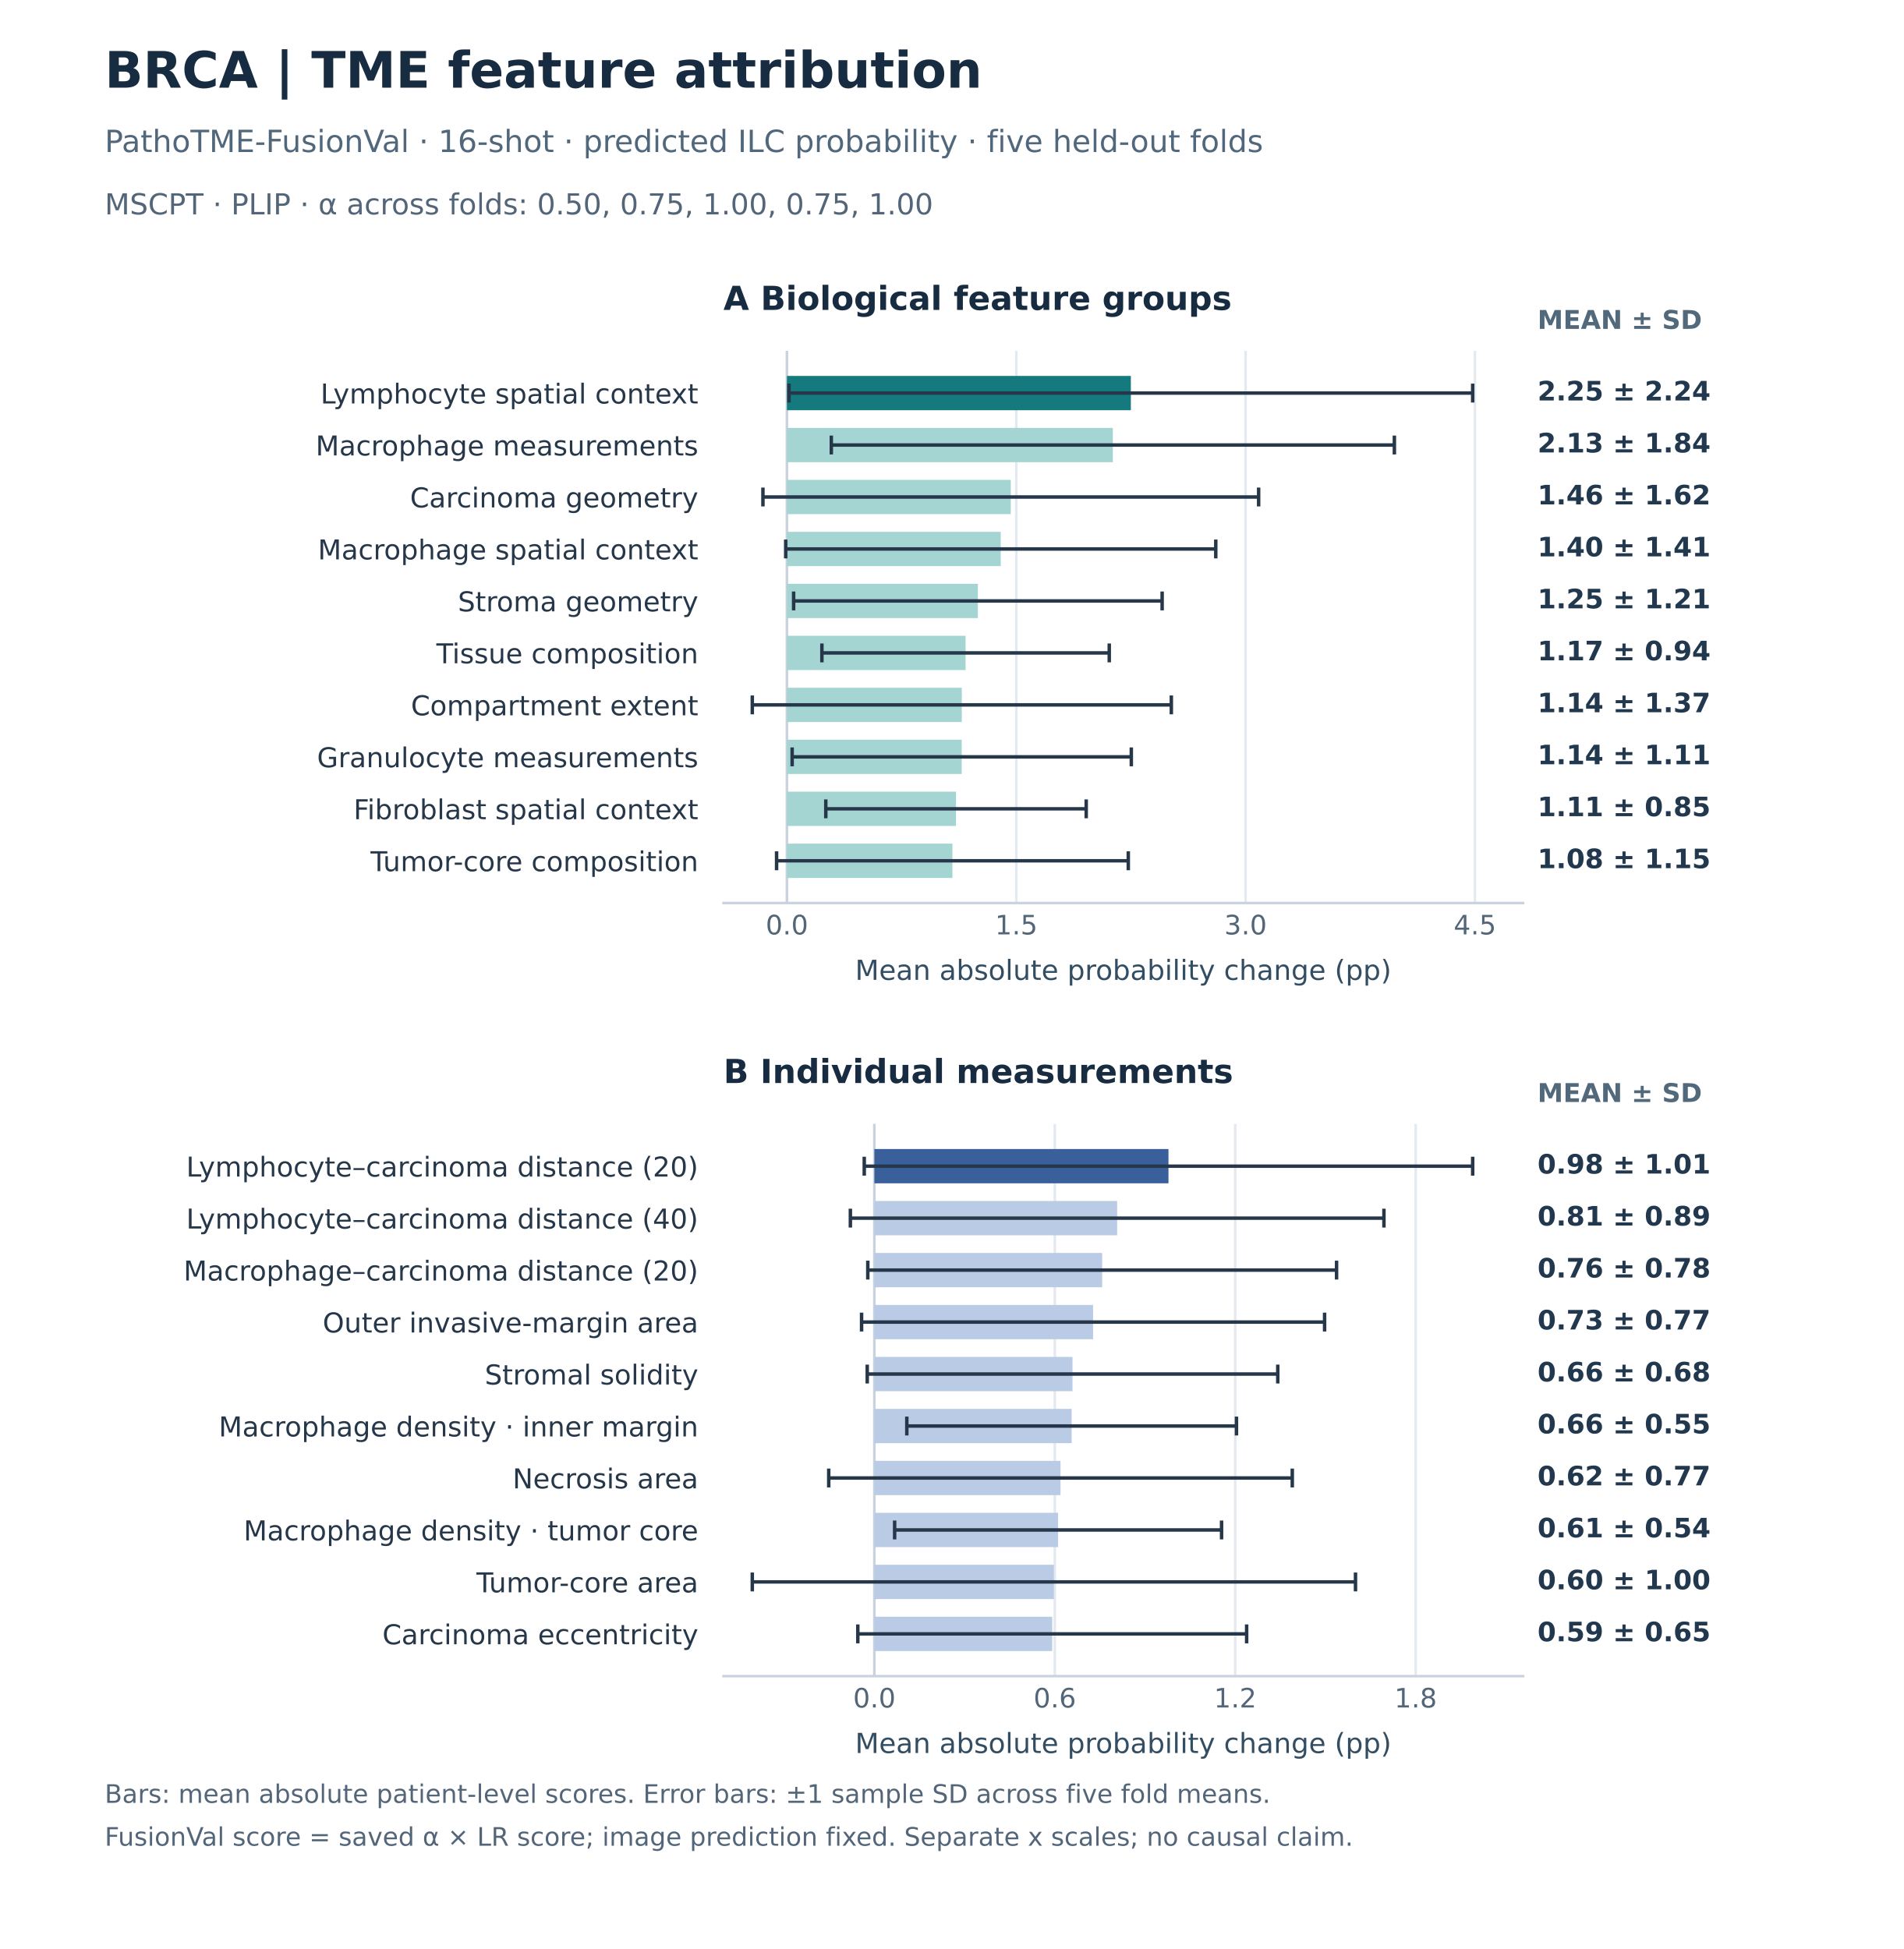
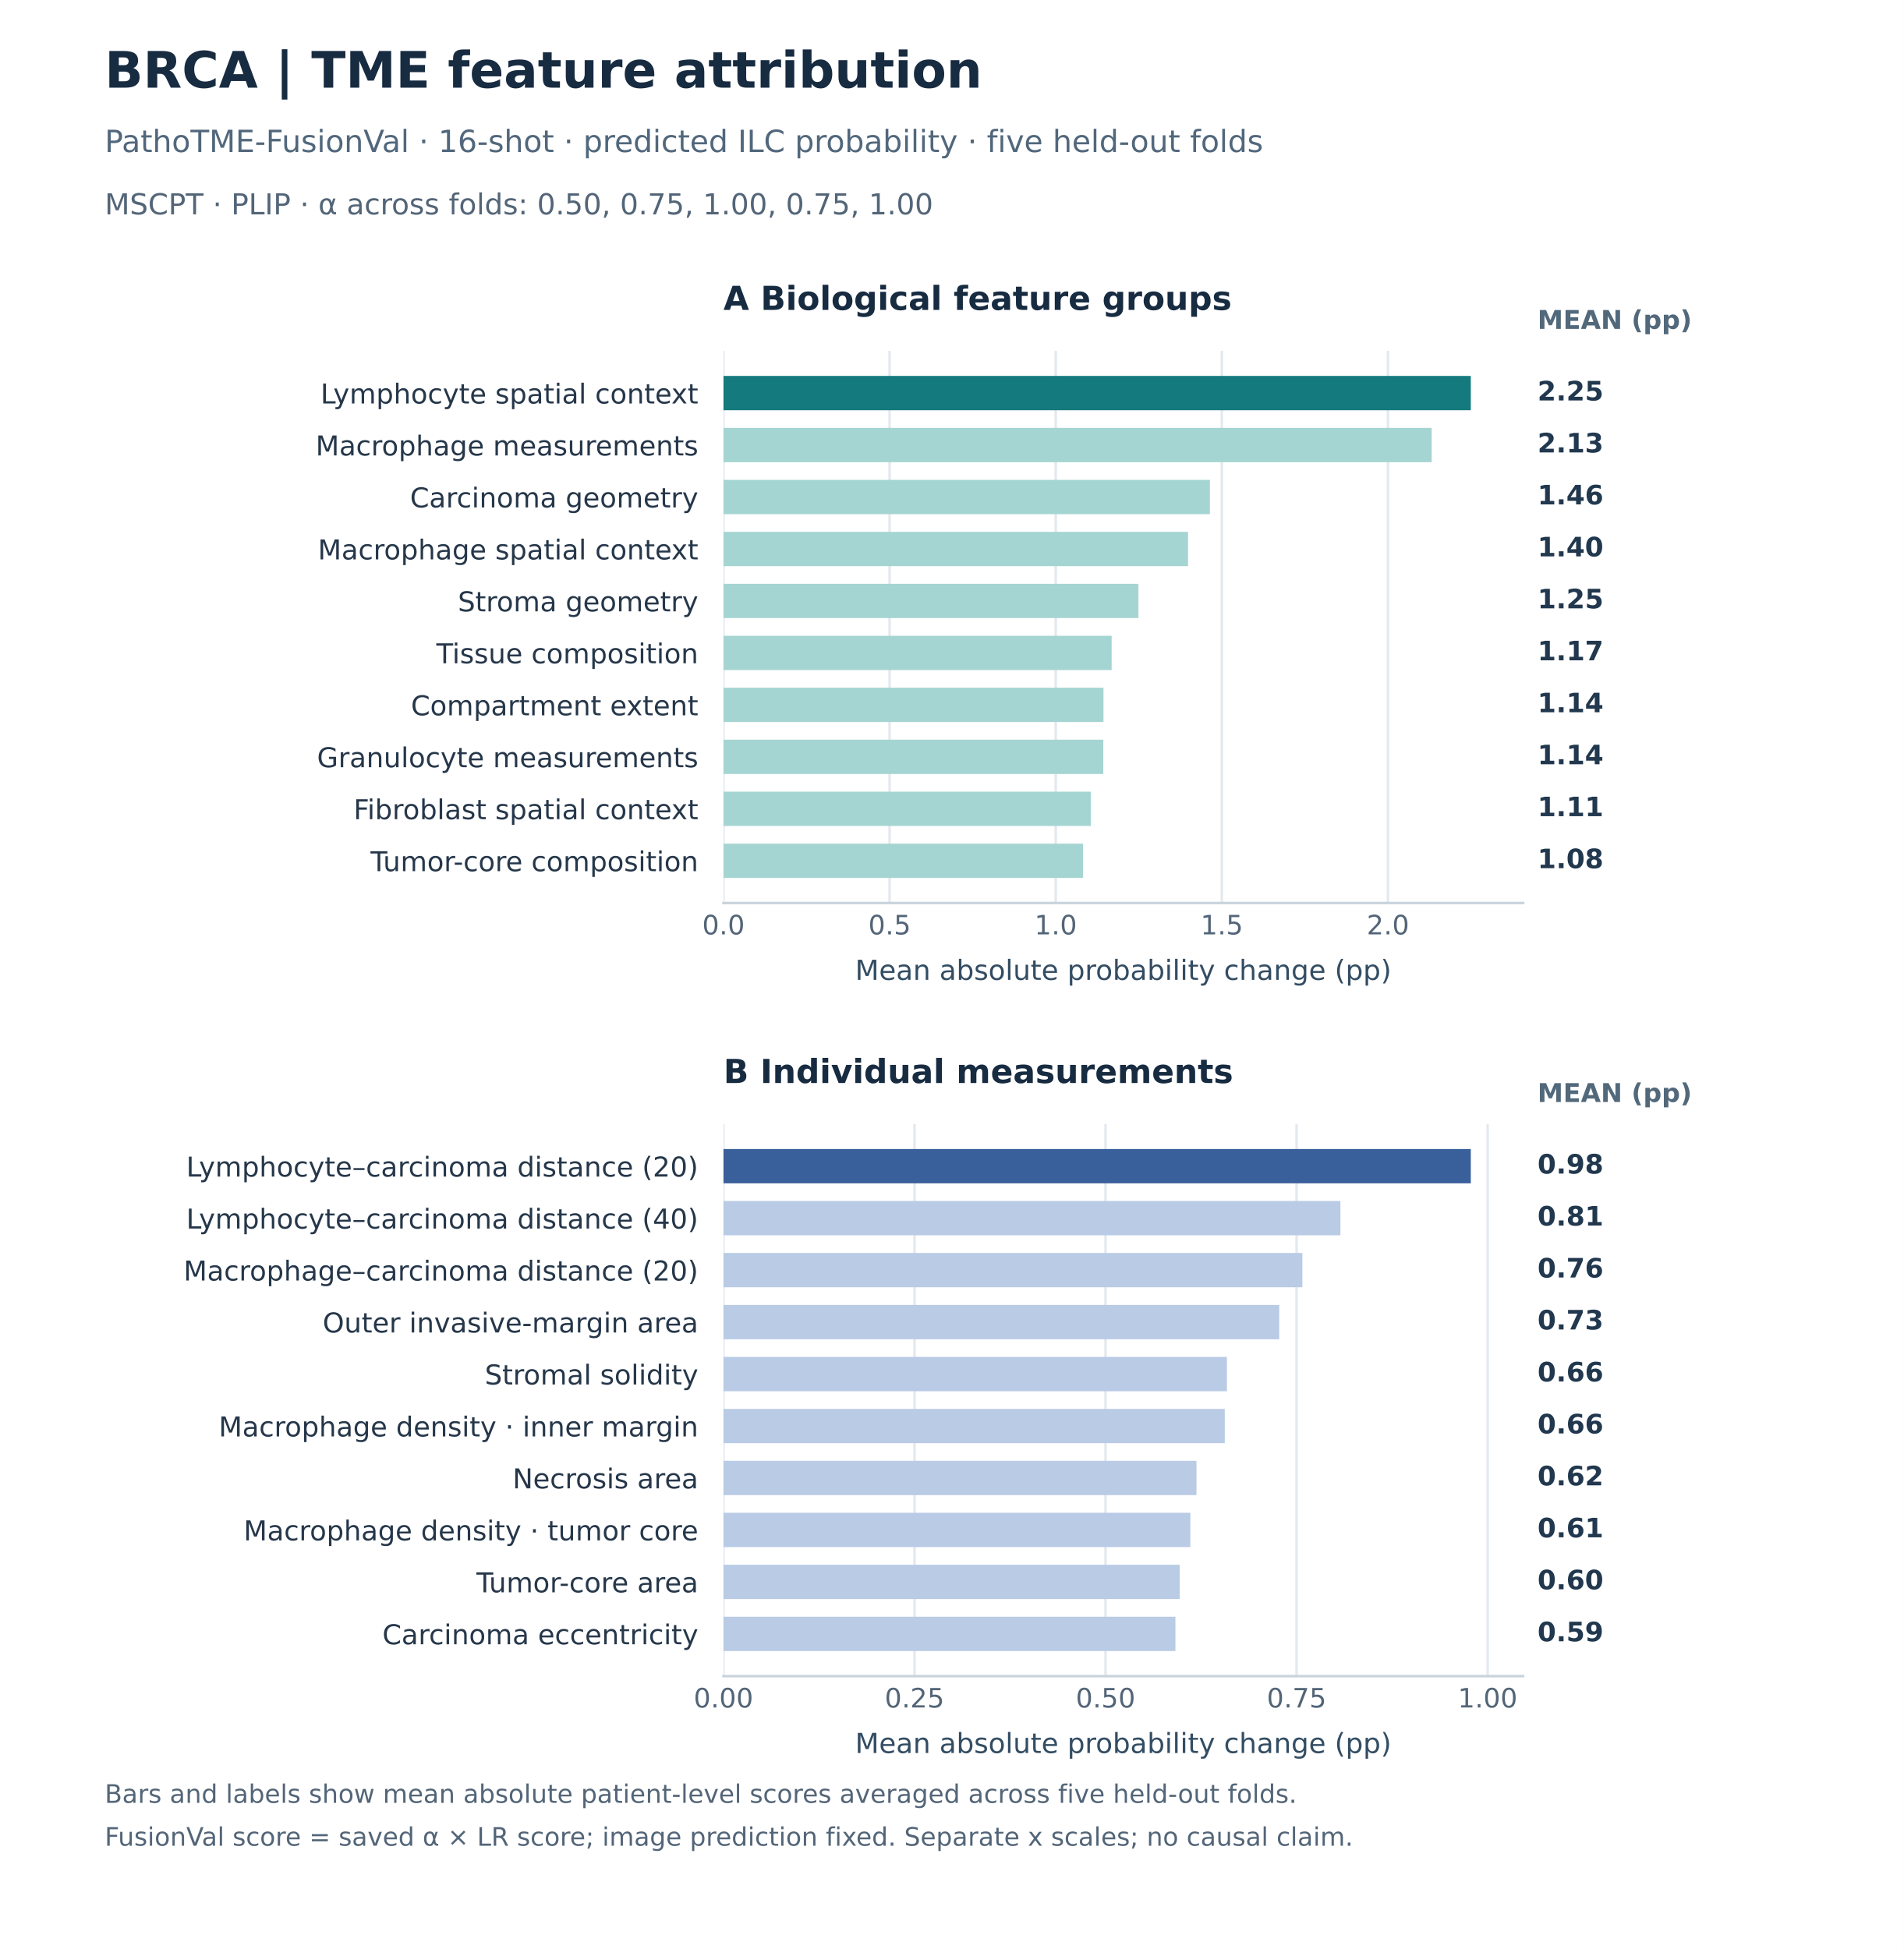
- <svg xmlns="http://www.w3.org/2000/svg" xmlns:xlink="http://www.w3.org/1999/xlink" width="604.8pt" height="619.2pt" viewBox="0 0 604.8 619.2" version="1.1">
+ <svg xmlns="http://www.w3.org/2000/svg" width="604.8pt" height="619.2pt" viewBox="0 0 604.8 619.2" version="1.1">
  <defs>
    <style type="text/css">*{stroke-linejoin: round; stroke-linecap: butt}</style>
  </defs>
  <g id="figure_1">
    <g id="patch_1">
      <path d="M 0 619.2 L 604.8 619.2 L 604.8 0 L 0 0 z " style="fill: #ffffff" />
    </g>
    <g id="axes_1">
      <g id="patch_2">
        <path d="M 229.824 286.896 L 483.84 286.896 L 483.84 111.456 L 229.824 111.456 z " style="fill: #ffffff" />
      </g>
      <g id="matplotlib.axis_1">
        <g id="xtick_1">
          <g id="line2d_1">
-             <path d="M 249.987 286.896 L 249.987 111.456 " clip-path="url(#pea422a57ee)" style="fill: none; stroke: #e3e9ef; stroke-width: 0.8; stroke-linecap: square" />
+             <path d="M 229.824 286.896 L 229.824 111.456 " clip-path="url(#p6d49c9c9ba)" style="fill: none; stroke: #e3e9ef; stroke-width: 0.8; stroke-linecap: square" />
          </g>
          <g id="line2d_2" />
          <g id="text_1">
-             <text style="font-size: 8.5px; font-family: 'DejaVu Sans'; text-anchor: middle; fill: #536578" x="249.987" y="296.855" transform="rotate(-0 249.9869 296.8547)">0.0</text>
+             <text style="font-size: 8.5px; font-family: 'DejaVu Sans'; text-anchor: middle; fill: #536578" x="229.824" y="296.855" transform="rotate(-0 229.824 296.8547)">0.0</text>
          </g>
        </g>
        <g id="xtick_2">
          <g id="line2d_3">
-             <path d="M 322.836 286.896 L 322.836 111.456 " clip-path="url(#pea422a57ee)" style="fill: none; stroke: #e3e9ef; stroke-width: 0.8; stroke-linecap: square" />
+             <path d="M 282.594 286.896 L 282.594 111.456 " clip-path="url(#p6d49c9c9ba)" style="fill: none; stroke: #e3e9ef; stroke-width: 0.8; stroke-linecap: square" />
          </g>
          <g id="line2d_4" />
          <g id="text_2">
-             <text style="font-size: 8.5px; font-family: 'DejaVu Sans'; text-anchor: middle; fill: #536578" x="322.836" y="296.855" transform="rotate(-0 322.8357 296.8547)">1.5</text>
+             <text style="font-size: 8.5px; font-family: 'DejaVu Sans'; text-anchor: middle; fill: #536578" x="282.594" y="296.855" transform="rotate(-0 282.5936 296.8547)">0.5</text>
          </g>
        </g>
        <g id="xtick_3">
          <g id="line2d_5">
-             <path d="M 395.685 286.896 L 395.685 111.456 " clip-path="url(#pea422a57ee)" style="fill: none; stroke: #e3e9ef; stroke-width: 0.8; stroke-linecap: square" />
+             <path d="M 335.363 286.896 L 335.363 111.456 " clip-path="url(#p6d49c9c9ba)" style="fill: none; stroke: #e3e9ef; stroke-width: 0.8; stroke-linecap: square" />
          </g>
          <g id="line2d_6" />
          <g id="text_3">
-             <text style="font-size: 8.5px; font-family: 'DejaVu Sans'; text-anchor: middle; fill: #536578" x="395.685" y="296.855" transform="rotate(-0 395.6845 296.8547)">3.0</text>
+             <text style="font-size: 8.5px; font-family: 'DejaVu Sans'; text-anchor: middle; fill: #536578" x="335.363" y="296.855" transform="rotate(-0 335.3632 296.8547)">1.0</text>
          </g>
        </g>
        <g id="xtick_4">
          <g id="line2d_7">
-             <path d="M 468.533 286.896 L 468.533 111.456 " clip-path="url(#pea422a57ee)" style="fill: none; stroke: #e3e9ef; stroke-width: 0.8; stroke-linecap: square" />
+             <path d="M 388.133 286.896 L 388.133 111.456 " clip-path="url(#p6d49c9c9ba)" style="fill: none; stroke: #e3e9ef; stroke-width: 0.8; stroke-linecap: square" />
          </g>
          <g id="line2d_8" />
          <g id="text_4">
-             <text style="font-size: 8.5px; font-family: 'DejaVu Sans'; text-anchor: middle; fill: #536578" x="468.533" y="296.855" transform="rotate(-0 468.5333 296.8547)">4.5</text>
-           </g>
-         </g>
-         <g id="text_5">
+             <text style="font-size: 8.5px; font-family: 'DejaVu Sans'; text-anchor: middle; fill: #536578" x="388.133" y="296.855" transform="rotate(-0 388.1329 296.8547)">1.5</text>
+           </g>
+         </g>
+         <g id="xtick_5">
+           <g id="line2d_9">
+             <path d="M 440.902 286.896 L 440.902 111.456 " clip-path="url(#p6d49c9c9ba)" style="fill: none; stroke: #e3e9ef; stroke-width: 0.8; stroke-linecap: square" />
+           </g>
+           <g id="line2d_10" />
+           <g id="text_5">
+             <text style="font-size: 8.5px; font-family: 'DejaVu Sans'; text-anchor: middle; fill: #536578" x="440.902" y="296.855" transform="rotate(-0 440.9025 296.8547)">2.0</text>
+           </g>
+         </g>
+         <g id="text_6">
          <text style="font-size: 8.8px; font-family: 'DejaVu Sans'; text-anchor: middle; fill: #334d63" x="356.832" y="311.309" transform="rotate(-0 356.832 311.309)">Mean absolute probability change (pp)</text>
        </g>
      </g>
      <g id="matplotlib.axis_2">
        <g id="ytick_1">
-           <g id="line2d_9" />
-           <g id="text_6">
+           <g id="line2d_11" />
+           <g id="text_7">
            <text style="font-size: 8.7px; font-family: 'DejaVu Sans'; text-anchor: end; fill: #26374a" x="221.824" y="128.184" transform="rotate(-0 221.824 128.1843)">Lymphocyte spatial context</text>
          </g>
        </g>
        <g id="ytick_2">
-           <g id="line2d_10" />
-           <g id="text_7">
+           <g id="line2d_12" />
+           <g id="text_8">
            <text style="font-size: 8.7px; font-family: 'DejaVu Sans'; text-anchor: end; fill: #26374a" x="221.824" y="144.695" transform="rotate(-0 221.824 144.6948)">Macrophage measurements</text>
          </g>
        </g>
        <g id="ytick_3">
-           <g id="line2d_11" />
-           <g id="text_8">
+           <g id="line2d_13" />
+           <g id="text_9">
            <text style="font-size: 8.7px; font-family: 'DejaVu Sans'; text-anchor: end; fill: #26374a" x="221.824" y="161.205" transform="rotate(-0 221.824 161.2052)">Carcinoma geometry</text>
          </g>
        </g>
        <g id="ytick_4">
-           <g id="line2d_12" />
-           <g id="text_9">
+           <g id="line2d_14" />
+           <g id="text_10">
            <text style="font-size: 8.7px; font-family: 'DejaVu Sans'; text-anchor: end; fill: #26374a" x="221.824" y="177.716" transform="rotate(-0 221.824 177.7157)">Macrophage spatial context</text>
          </g>
        </g>
        <g id="ytick_5">
-           <g id="line2d_13" />
-           <g id="text_10">
+           <g id="line2d_15" />
+           <g id="text_11">
            <text style="font-size: 8.7px; font-family: 'DejaVu Sans'; text-anchor: end; fill: #26374a" x="221.824" y="194.226" transform="rotate(-0 221.824 194.2261)">Stroma geometry</text>
          </g>
        </g>
        <g id="ytick_6">
-           <g id="line2d_14" />
-           <g id="text_11">
+           <g id="line2d_16" />
+           <g id="text_12">
            <text style="font-size: 8.7px; font-family: 'DejaVu Sans'; text-anchor: end; fill: #26374a" x="221.824" y="210.737" transform="rotate(-0 221.824 210.7365)">Tissue composition</text>
          </g>
        </g>
        <g id="ytick_7">
-           <g id="line2d_15" />
-           <g id="text_12">
+           <g id="line2d_17" />
+           <g id="text_13">
            <text style="font-size: 8.7px; font-family: 'DejaVu Sans'; text-anchor: end; fill: #26374a" x="221.824" y="227.247" transform="rotate(-0 221.824 227.247)">Compartment extent</text>
          </g>
        </g>
        <g id="ytick_8">
-           <g id="line2d_16" />
-           <g id="text_13">
+           <g id="line2d_18" />
+           <g id="text_14">
            <text style="font-size: 8.7px; font-family: 'DejaVu Sans'; text-anchor: end; fill: #26374a" x="221.824" y="243.757" transform="rotate(-0 221.824 243.7574)">Granulocyte measurements</text>
          </g>
        </g>
        <g id="ytick_9">
-           <g id="line2d_17" />
-           <g id="text_14">
+           <g id="line2d_19" />
+           <g id="text_15">
            <text style="font-size: 8.7px; font-family: 'DejaVu Sans'; text-anchor: end; fill: #26374a" x="221.824" y="260.268" transform="rotate(-0 221.824 260.2679)">Fibroblast spatial context</text>
          </g>
        </g>
        <g id="ytick_10">
-           <g id="line2d_18" />
-           <g id="text_15">
+           <g id="line2d_20" />
+           <g id="text_16">
            <text style="font-size: 8.7px; font-family: 'DejaVu Sans'; text-anchor: end; fill: #26374a" x="221.824" y="276.778" transform="rotate(-0 221.824 276.7783)">Tumor-core composition</text>
          </g>
        </g>
      </g>
-       <g id="line2d_19">
-         <path d="M 249.987 286.896 L 249.987 111.456 " clip-path="url(#pea422a57ee)" style="fill: none; stroke: #c9d3dd; stroke-width: 0.8; stroke-linecap: square" />
-       </g>
      <g id="patch_3">
-         <path d="M 249.987 119.431 L 359.23 119.431 L 359.23 130.327 L 249.987 130.327 z " clip-path="url(#pea422a57ee)" style="fill: #147a7e" />
+         <path d="M 229.824 119.431 L 467.222 119.431 L 467.222 130.327 L 229.824 130.327 z " clip-path="url(#p6d49c9c9ba)" style="fill: #147a7e" />
      </g>
      <g id="patch_4">
-         <path d="M 249.987 135.941 L 353.513 135.941 L 353.513 146.838 L 249.987 146.838 z " clip-path="url(#pea422a57ee)" style="fill: #a5d5d2" />
+         <path d="M 229.824 135.941 L 454.797 135.941 L 454.797 146.838 L 229.824 146.838 z " clip-path="url(#p6d49c9c9ba)" style="fill: #a5d5d2" />
      </g>
      <g id="patch_5">
-         <path d="M 249.987 152.451 L 321.091 152.451 L 321.091 163.348 L 249.987 163.348 z " clip-path="url(#pea422a57ee)" style="fill: #a5d5d2" />
+         <path d="M 229.824 152.451 L 384.341 152.451 L 384.341 163.348 L 229.824 163.348 z " clip-path="url(#p6d49c9c9ba)" style="fill: #a5d5d2" />
      </g>
      <g id="patch_6">
-         <path d="M 249.987 168.962 L 317.899 168.962 L 317.899 179.859 L 249.987 179.859 z " clip-path="url(#pea422a57ee)" style="fill: #a5d5d2" />
+         <path d="M 229.824 168.962 L 377.405 168.962 L 377.405 179.859 L 229.824 179.859 z " clip-path="url(#p6d49c9c9ba)" style="fill: #a5d5d2" />
      </g>
      <g id="patch_7">
-         <path d="M 249.987 185.472 L 310.639 185.472 L 310.639 196.369 L 249.987 196.369 z " clip-path="url(#pea422a57ee)" style="fill: #a5d5d2" />
+         <path d="M 229.824 185.472 L 361.629 185.472 L 361.629 196.369 L 229.824 196.369 z " clip-path="url(#p6d49c9c9ba)" style="fill: #a5d5d2" />
      </g>
      <g id="patch_8">
-         <path d="M 249.987 201.983 L 306.73 201.983 L 306.73 212.88 L 249.987 212.88 z " clip-path="url(#pea422a57ee)" style="fill: #a5d5d2" />
+         <path d="M 229.824 201.983 L 353.133 201.983 L 353.133 212.88 L 229.824 212.88 z " clip-path="url(#p6d49c9c9ba)" style="fill: #a5d5d2" />
      </g>
      <g id="patch_9">
-         <path d="M 249.987 218.493 L 305.535 218.493 L 305.535 229.39 L 249.987 229.39 z " clip-path="url(#pea422a57ee)" style="fill: #a5d5d2" />
+         <path d="M 229.824 218.493 L 350.537 218.493 L 350.537 229.39 L 229.824 229.39 z " clip-path="url(#p6d49c9c9ba)" style="fill: #a5d5d2" />
      </g>
      <g id="patch_10">
-         <path d="M 249.987 235.004 L 305.509 235.004 L 305.509 245.901 L 249.987 245.901 z " clip-path="url(#pea422a57ee)" style="fill: #a5d5d2" />
+         <path d="M 229.824 235.004 L 350.479 235.004 L 350.479 245.901 L 229.824 245.901 z " clip-path="url(#p6d49c9c9ba)" style="fill: #a5d5d2" />
      </g>
      <g id="patch_11">
-         <path d="M 249.987 251.514 L 303.689 251.514 L 303.689 262.411 L 249.987 262.411 z " clip-path="url(#pea422a57ee)" style="fill: #a5d5d2" />
+         <path d="M 229.824 251.514 L 346.525 251.514 L 346.525 262.411 L 229.824 262.411 z " clip-path="url(#p6d49c9c9ba)" style="fill: #a5d5d2" />
      </g>
      <g id="patch_12">
-         <path d="M 249.987 268.025 L 302.555 268.025 L 302.555 278.921 L 249.987 278.921 z " clip-path="url(#pea422a57ee)" style="fill: #a5d5d2" />
+         <path d="M 229.824 268.025 L 344.06 268.025 L 344.06 278.921 L 229.824 278.921 z " clip-path="url(#p6d49c9c9ba)" style="fill: #a5d5d2" />
      </g>
      <g id="patch_13">
        <path d="M 229.824 286.896 L 483.84 286.896 " style="fill: none; stroke: #c9d3dd; stroke-width: 0.8; stroke-linejoin: miter; stroke-linecap: square" />
      </g>
-       <g id="LineCollection_1">
-         <path d="M 250.639 124.879 L 467.821 124.879 " clip-path="url(#pea422a57ee)" style="fill: none; stroke: #26374a; stroke-width: 1.1" />
-         <path d="M 264.082 141.389 L 442.943 141.389 " clip-path="url(#pea422a57ee)" style="fill: none; stroke: #26374a; stroke-width: 1.1" />
-         <path d="M 242.357 157.9 L 399.825 157.9 " clip-path="url(#pea422a57ee)" style="fill: none; stroke: #26374a; stroke-width: 1.1" />
-         <path d="M 249.59 174.41 L 386.208 174.41 " clip-path="url(#pea422a57ee)" style="fill: none; stroke: #26374a; stroke-width: 1.1" />
-         <path d="M 252.107 190.921 L 369.172 190.921 " clip-path="url(#pea422a57ee)" style="fill: none; stroke: #26374a; stroke-width: 1.1" />
-         <path d="M 261.089 207.431 L 352.371 207.431 " clip-path="url(#pea422a57ee)" style="fill: none; stroke: #26374a; stroke-width: 1.1" />
-         <path d="M 238.978 223.942 L 372.093 223.942 " clip-path="url(#pea422a57ee)" style="fill: none; stroke: #26374a; stroke-width: 1.1" />
-         <path d="M 251.638 240.452 L 359.379 240.452 " clip-path="url(#pea422a57ee)" style="fill: none; stroke: #26374a; stroke-width: 1.1" />
-         <path d="M 262.327 256.963 L 345.051 256.963 " clip-path="url(#pea422a57ee)" style="fill: none; stroke: #26374a; stroke-width: 1.1" />
-         <path d="M 246.694 273.473 L 358.415 273.473 " clip-path="url(#pea422a57ee)" style="fill: none; stroke: #26374a; stroke-width: 1.1" />
-       </g>
-       <g id="line2d_20">
-         <defs>
-           <path id="m52f540dff4" d="M 0 3 L 0 -3 " style="stroke: #26374a; stroke-width: 1.1" />
-         </defs>
-         <g clip-path="url(#pea422a57ee)">
-           <use xlink:href="#m52f540dff4" x="250.639" y="124.879" style="fill: #1f77b4; stroke: #26374a; stroke-width: 1.1" />
-           <use xlink:href="#m52f540dff4" x="264.082" y="141.389" style="fill: #1f77b4; stroke: #26374a; stroke-width: 1.1" />
-           <use xlink:href="#m52f540dff4" x="242.357" y="157.9" style="fill: #1f77b4; stroke: #26374a; stroke-width: 1.1" />
-           <use xlink:href="#m52f540dff4" x="249.59" y="174.41" style="fill: #1f77b4; stroke: #26374a; stroke-width: 1.1" />
-           <use xlink:href="#m52f540dff4" x="252.107" y="190.921" style="fill: #1f77b4; stroke: #26374a; stroke-width: 1.1" />
-           <use xlink:href="#m52f540dff4" x="261.089" y="207.431" style="fill: #1f77b4; stroke: #26374a; stroke-width: 1.1" />
-           <use xlink:href="#m52f540dff4" x="238.978" y="223.942" style="fill: #1f77b4; stroke: #26374a; stroke-width: 1.1" />
-           <use xlink:href="#m52f540dff4" x="251.638" y="240.452" style="fill: #1f77b4; stroke: #26374a; stroke-width: 1.1" />
-           <use xlink:href="#m52f540dff4" x="262.327" y="256.963" style="fill: #1f77b4; stroke: #26374a; stroke-width: 1.1" />
-           <use xlink:href="#m52f540dff4" x="246.694" y="273.473" style="fill: #1f77b4; stroke: #26374a; stroke-width: 1.1" />
-         </g>
-       </g>
-       <g id="line2d_21">
-         <g clip-path="url(#pea422a57ee)">
-           <use xlink:href="#m52f540dff4" x="467.821" y="124.879" style="fill: #1f77b4; stroke: #26374a; stroke-width: 1.1" />
-           <use xlink:href="#m52f540dff4" x="442.943" y="141.389" style="fill: #1f77b4; stroke: #26374a; stroke-width: 1.1" />
-           <use xlink:href="#m52f540dff4" x="399.825" y="157.9" style="fill: #1f77b4; stroke: #26374a; stroke-width: 1.1" />
-           <use xlink:href="#m52f540dff4" x="386.208" y="174.41" style="fill: #1f77b4; stroke: #26374a; stroke-width: 1.1" />
-           <use xlink:href="#m52f540dff4" x="369.172" y="190.921" style="fill: #1f77b4; stroke: #26374a; stroke-width: 1.1" />
-           <use xlink:href="#m52f540dff4" x="352.371" y="207.431" style="fill: #1f77b4; stroke: #26374a; stroke-width: 1.1" />
-           <use xlink:href="#m52f540dff4" x="372.093" y="223.942" style="fill: #1f77b4; stroke: #26374a; stroke-width: 1.1" />
-           <use xlink:href="#m52f540dff4" x="359.379" y="240.452" style="fill: #1f77b4; stroke: #26374a; stroke-width: 1.1" />
-           <use xlink:href="#m52f540dff4" x="345.051" y="256.963" style="fill: #1f77b4; stroke: #26374a; stroke-width: 1.1" />
-           <use xlink:href="#m52f540dff4" x="358.415" y="273.473" style="fill: #1f77b4; stroke: #26374a; stroke-width: 1.1" />
-         </g>
-       </g>
-       <g id="text_16">
-         <text style="font-weight: 700; font-size: 8.2px; font-family: 'DejaVu Sans'; text-anchor: start; fill: #52687b" x="488.412" y="104.487" transform="rotate(-0 488.4123 104.4875)">MEAN ± SD</text>
-       </g>
      <g id="text_17">
+         <text style="font-weight: 700; font-size: 8.2px; font-family: 'DejaVu Sans'; text-anchor: start; fill: #52687b" x="488.412" y="104.487" transform="rotate(-0 488.4123 104.4875)">MEAN (pp)</text>
+       </g>
+       <g id="text_18">
        <text style="font-weight: 700; font-size: 10.5px; font-family: 'DejaVu Sans'; text-anchor: start; fill: #172b41" x="229.824" y="98.456" transform="rotate(-0 229.824 98.456)">A  Biological feature groups</text>
      </g>
-       <g id="text_18">
-         <text style="font-weight: 600; font-size: 8.5px; font-family: 'DejaVu Sans'; text-anchor: start; fill: #21384e" x="488.412" y="127.224" transform="rotate(-0 488.4123 127.2245)">2.25 ± 2.24</text>
-       </g>
      <g id="text_19">
-         <text style="font-weight: 600; font-size: 8.5px; font-family: 'DejaVu Sans'; text-anchor: start; fill: #21384e" x="488.412" y="143.735" transform="rotate(-0 488.4123 143.7349)">2.13 ± 1.84</text>
+         <text style="font-weight: 600; font-size: 8.5px; font-family: 'DejaVu Sans'; text-anchor: start; fill: #21384e" x="488.412" y="127.224" transform="rotate(-0 488.4123 127.2245)">2.25</text>
      </g>
      <g id="text_20">
-         <text style="font-weight: 600; font-size: 8.5px; font-family: 'DejaVu Sans'; text-anchor: start; fill: #21384e" x="488.412" y="160.245" transform="rotate(-0 488.4123 160.2454)">1.46 ± 1.62</text>
+         <text style="font-weight: 600; font-size: 8.5px; font-family: 'DejaVu Sans'; text-anchor: start; fill: #21384e" x="488.412" y="143.735" transform="rotate(-0 488.4123 143.7349)">2.13</text>
      </g>
      <g id="text_21">
-         <text style="font-weight: 600; font-size: 8.5px; font-family: 'DejaVu Sans'; text-anchor: start; fill: #21384e" x="488.412" y="176.756" transform="rotate(-0 488.4123 176.7558)">1.40 ± 1.41</text>
+         <text style="font-weight: 600; font-size: 8.5px; font-family: 'DejaVu Sans'; text-anchor: start; fill: #21384e" x="488.412" y="160.245" transform="rotate(-0 488.4123 160.2454)">1.46</text>
      </g>
      <g id="text_22">
-         <text style="font-weight: 600; font-size: 8.5px; font-family: 'DejaVu Sans'; text-anchor: start; fill: #21384e" x="488.412" y="193.266" transform="rotate(-0 488.4123 193.2662)">1.25 ± 1.21</text>
+         <text style="font-weight: 600; font-size: 8.5px; font-family: 'DejaVu Sans'; text-anchor: start; fill: #21384e" x="488.412" y="176.756" transform="rotate(-0 488.4123 176.7558)">1.40</text>
      </g>
      <g id="text_23">
-         <text style="font-weight: 600; font-size: 8.5px; font-family: 'DejaVu Sans'; text-anchor: start; fill: #21384e" x="488.412" y="209.777" transform="rotate(-0 488.4123 209.7767)">1.17 ± 0.94</text>
+         <text style="font-weight: 600; font-size: 8.5px; font-family: 'DejaVu Sans'; text-anchor: start; fill: #21384e" x="488.412" y="193.266" transform="rotate(-0 488.4123 193.2662)">1.25</text>
      </g>
      <g id="text_24">
-         <text style="font-weight: 600; font-size: 8.5px; font-family: 'DejaVu Sans'; text-anchor: start; fill: #21384e" x="488.412" y="226.287" transform="rotate(-0 488.4123 226.2871)">1.14 ± 1.37</text>
+         <text style="font-weight: 600; font-size: 8.5px; font-family: 'DejaVu Sans'; text-anchor: start; fill: #21384e" x="488.412" y="209.777" transform="rotate(-0 488.4123 209.7767)">1.17</text>
      </g>
      <g id="text_25">
-         <text style="font-weight: 600; font-size: 8.5px; font-family: 'DejaVu Sans'; text-anchor: start; fill: #21384e" x="488.412" y="242.798" transform="rotate(-0 488.4123 242.7976)">1.14 ± 1.11</text>
+         <text style="font-weight: 600; font-size: 8.5px; font-family: 'DejaVu Sans'; text-anchor: start; fill: #21384e" x="488.412" y="226.287" transform="rotate(-0 488.4123 226.2871)">1.14</text>
      </g>
      <g id="text_26">
-         <text style="font-weight: 600; font-size: 8.5px; font-family: 'DejaVu Sans'; text-anchor: start; fill: #21384e" x="488.412" y="259.308" transform="rotate(-0 488.4123 259.308)">1.11 ± 0.85</text>
+         <text style="font-weight: 600; font-size: 8.5px; font-family: 'DejaVu Sans'; text-anchor: start; fill: #21384e" x="488.412" y="242.798" transform="rotate(-0 488.4123 242.7976)">1.14</text>
      </g>
      <g id="text_27">
-         <text style="font-weight: 600; font-size: 8.5px; font-family: 'DejaVu Sans'; text-anchor: start; fill: #21384e" x="488.412" y="275.818" transform="rotate(-0 488.4123 275.8185)">1.08 ± 1.15</text>
+         <text style="font-weight: 600; font-size: 8.5px; font-family: 'DejaVu Sans'; text-anchor: start; fill: #21384e" x="488.412" y="259.308" transform="rotate(-0 488.4123 259.308)">1.11</text>
+       </g>
+       <g id="text_28">
+         <text style="font-weight: 600; font-size: 8.5px; font-family: 'DejaVu Sans'; text-anchor: start; fill: #21384e" x="488.412" y="275.818" transform="rotate(-0 488.4123 275.8185)">1.08</text>
      </g>
    </g>
    <g id="axes_2">
      <g id="patch_14">
        <path d="M 229.824 532.512 L 483.84 532.512 L 483.84 357.072 L 229.824 357.072 z " style="fill: #ffffff" />
      </g>
      <g id="matplotlib.axis_3">
-         <g id="xtick_5">
-           <g id="line2d_22">
-             <path d="M 277.758 532.512 L 277.758 357.072 " clip-path="url(#pf731eec44d)" style="fill: none; stroke: #e3e9ef; stroke-width: 0.8; stroke-linecap: square" />
-           </g>
-           <g id="line2d_23" />
-           <g id="text_28">
-             <text style="font-size: 8.5px; font-family: 'DejaVu Sans'; text-anchor: middle; fill: #536578" x="277.758" y="542.471" transform="rotate(-0 277.7576 542.4707)">0.0</text>
-           </g>
-         </g>
        <g id="xtick_6">
-           <g id="line2d_24">
-             <path d="M 335.075 532.512 L 335.075 357.072 " clip-path="url(#pf731eec44d)" style="fill: none; stroke: #e3e9ef; stroke-width: 0.8; stroke-linecap: square" />
-           </g>
-           <g id="line2d_25" />
+           <g id="line2d_21">
+             <path d="M 229.824 532.512 L 229.824 357.072 " clip-path="url(#pa65437d9e6)" style="fill: none; stroke: #e3e9ef; stroke-width: 0.8; stroke-linecap: square" />
+           </g>
+           <g id="line2d_22" />
          <g id="text_29">
-             <text style="font-size: 8.5px; font-family: 'DejaVu Sans'; text-anchor: middle; fill: #536578" x="335.075" y="542.471" transform="rotate(-0 335.0752 542.4707)">0.6</text>
+             <text style="font-size: 8.5px; font-family: 'DejaVu Sans'; text-anchor: middle; fill: #536578" x="229.824" y="542.471" transform="rotate(-0 229.824 542.4707)">0.00</text>
          </g>
        </g>
        <g id="xtick_7">
-           <g id="line2d_26">
-             <path d="M 392.393 532.512 L 392.393 357.072 " clip-path="url(#pf731eec44d)" style="fill: none; stroke: #e3e9ef; stroke-width: 0.8; stroke-linecap: square" />
-           </g>
-           <g id="line2d_27" />
+           <g id="line2d_23">
+             <path d="M 290.511 532.512 L 290.511 357.072 " clip-path="url(#pa65437d9e6)" style="fill: none; stroke: #e3e9ef; stroke-width: 0.8; stroke-linecap: square" />
+           </g>
+           <g id="line2d_24" />
          <g id="text_30">
-             <text style="font-size: 8.5px; font-family: 'DejaVu Sans'; text-anchor: middle; fill: #536578" x="392.393" y="542.471" transform="rotate(-0 392.3928 542.4707)">1.2</text>
+             <text style="font-size: 8.5px; font-family: 'DejaVu Sans'; text-anchor: middle; fill: #536578" x="290.511" y="542.471" transform="rotate(-0 290.5109 542.4707)">0.25</text>
          </g>
        </g>
        <g id="xtick_8">
-           <g id="line2d_28">
-             <path d="M 449.71 532.512 L 449.71 357.072 " clip-path="url(#pf731eec44d)" style="fill: none; stroke: #e3e9ef; stroke-width: 0.8; stroke-linecap: square" />
-           </g>
-           <g id="line2d_29" />
+           <g id="line2d_25">
+             <path d="M 351.198 532.512 L 351.198 357.072 " clip-path="url(#pa65437d9e6)" style="fill: none; stroke: #e3e9ef; stroke-width: 0.8; stroke-linecap: square" />
+           </g>
+           <g id="line2d_26" />
          <g id="text_31">
-             <text style="font-size: 8.5px; font-family: 'DejaVu Sans'; text-anchor: middle; fill: #536578" x="449.71" y="542.471" transform="rotate(-0 449.7104 542.4707)">1.8</text>
-           </g>
-         </g>
-         <g id="text_32">
+             <text style="font-size: 8.5px; font-family: 'DejaVu Sans'; text-anchor: middle; fill: #536578" x="351.198" y="542.471" transform="rotate(-0 351.1978 542.4707)">0.50</text>
+           </g>
+         </g>
+         <g id="xtick_9">
+           <g id="line2d_27">
+             <path d="M 411.885 532.512 L 411.885 357.072 " clip-path="url(#pa65437d9e6)" style="fill: none; stroke: #e3e9ef; stroke-width: 0.8; stroke-linecap: square" />
+           </g>
+           <g id="line2d_28" />
+           <g id="text_32">
+             <text style="font-size: 8.5px; font-family: 'DejaVu Sans'; text-anchor: middle; fill: #536578" x="411.885" y="542.471" transform="rotate(-0 411.8847 542.4707)">0.75</text>
+           </g>
+         </g>
+         <g id="xtick_10">
+           <g id="line2d_29">
+             <path d="M 472.572 532.512 L 472.572 357.072 " clip-path="url(#pa65437d9e6)" style="fill: none; stroke: #e3e9ef; stroke-width: 0.8; stroke-linecap: square" />
+           </g>
+           <g id="line2d_30" />
+           <g id="text_33">
+             <text style="font-size: 8.5px; font-family: 'DejaVu Sans'; text-anchor: middle; fill: #536578" x="472.572" y="542.471" transform="rotate(-0 472.5716 542.4707)">1.00</text>
+           </g>
+         </g>
+         <g id="text_34">
          <text style="font-size: 8.8px; font-family: 'DejaVu Sans'; text-anchor: middle; fill: #334d63" x="356.832" y="556.925" transform="rotate(-0 356.832 556.925)">Mean absolute probability change (pp)</text>
        </g>
      </g>
      <g id="matplotlib.axis_4">
        <g id="ytick_11">
-           <g id="line2d_30" />
-           <g id="text_33">
+           <g id="line2d_31" />
+           <g id="text_35">
            <text style="font-size: 8.7px; font-family: 'DejaVu Sans'; text-anchor: end; fill: #26374a" x="221.824" y="373.8" transform="rotate(-0 221.824 373.8003)">Lymphocyte–carcinoma distance (20)</text>
          </g>
        </g>
        <g id="ytick_12">
-           <g id="line2d_31" />
-           <g id="text_34">
+           <g id="line2d_32" />
+           <g id="text_36">
            <text style="font-size: 8.7px; font-family: 'DejaVu Sans'; text-anchor: end; fill: #26374a" x="221.824" y="390.311" transform="rotate(-0 221.824 390.3108)">Lymphocyte–carcinoma distance (40)</text>
          </g>
        </g>
        <g id="ytick_13">
-           <g id="line2d_32" />
-           <g id="text_35">
+           <g id="line2d_33" />
+           <g id="text_37">
            <text style="font-size: 8.7px; font-family: 'DejaVu Sans'; text-anchor: end; fill: #26374a" x="221.824" y="406.821" transform="rotate(-0 221.824 406.8212)">Macrophage–carcinoma distance (20)</text>
          </g>
        </g>
        <g id="ytick_14">
-           <g id="line2d_33" />
-           <g id="text_36">
+           <g id="line2d_34" />
+           <g id="text_38">
            <text style="font-size: 8.7px; font-family: 'DejaVu Sans'; text-anchor: end; fill: #26374a" x="221.824" y="423.332" transform="rotate(-0 221.824 423.3317)">Outer invasive-margin area</text>
          </g>
        </g>
        <g id="ytick_15">
-           <g id="line2d_34" />
-           <g id="text_37">
+           <g id="line2d_35" />
+           <g id="text_39">
            <text style="font-size: 8.7px; font-family: 'DejaVu Sans'; text-anchor: end; fill: #26374a" x="221.824" y="439.842" transform="rotate(-0 221.824 439.8421)">Stromal solidity</text>
          </g>
        </g>
        <g id="ytick_16">
-           <g id="line2d_35" />
-           <g id="text_38">
+           <g id="line2d_36" />
+           <g id="text_40">
            <text style="font-size: 8.7px; font-family: 'DejaVu Sans'; text-anchor: end; fill: #26374a" x="221.824" y="456.353" transform="rotate(-0 221.824 456.3525)">Macrophage density · inner margin</text>
          </g>
        </g>
        <g id="ytick_17">
-           <g id="line2d_36" />
-           <g id="text_39">
+           <g id="line2d_37" />
+           <g id="text_41">
            <text style="font-size: 8.7px; font-family: 'DejaVu Sans'; text-anchor: end; fill: #26374a" x="221.824" y="472.863" transform="rotate(-0 221.824 472.863)">Necrosis area</text>
          </g>
        </g>
        <g id="ytick_18">
-           <g id="line2d_37" />
-           <g id="text_40">
+           <g id="line2d_38" />
+           <g id="text_42">
            <text style="font-size: 8.7px; font-family: 'DejaVu Sans'; text-anchor: end; fill: #26374a" x="221.824" y="489.373" transform="rotate(-0 221.824 489.3734)">Macrophage density · tumor core</text>
          </g>
        </g>
        <g id="ytick_19">
-           <g id="line2d_38" />
-           <g id="text_41">
+           <g id="line2d_39" />
+           <g id="text_43">
            <text style="font-size: 8.7px; font-family: 'DejaVu Sans'; text-anchor: end; fill: #26374a" x="221.824" y="505.884" transform="rotate(-0 221.824 505.8839)">Tumor-core area</text>
          </g>
        </g>
        <g id="ytick_20">
-           <g id="line2d_39" />
-           <g id="text_42">
+           <g id="line2d_40" />
+           <g id="text_44">
            <text style="font-size: 8.7px; font-family: 'DejaVu Sans'; text-anchor: end; fill: #26374a" x="221.824" y="522.394" transform="rotate(-0 221.824 522.3943)">Carcinoma eccentricity</text>
          </g>
        </g>
      </g>
-       <g id="line2d_40">
-         <path d="M 277.758 532.512 L 277.758 357.072 " clip-path="url(#pf731eec44d)" style="fill: none; stroke: #c9d3dd; stroke-width: 0.8; stroke-linecap: square" />
-       </g>
      <g id="patch_15">
-         <path d="M 277.758 365.047 L 371.182 365.047 L 371.182 375.943 L 277.758 375.943 z " clip-path="url(#pf731eec44d)" style="fill: #3a609b" />
+         <path d="M 229.824 365.047 L 467.222 365.047 L 467.222 375.943 L 229.824 375.943 z " clip-path="url(#pa65437d9e6)" style="fill: #3a609b" />
      </g>
      <g id="patch_16">
-         <path d="M 277.758 381.557 L 354.88 381.557 L 354.88 392.454 L 277.758 392.454 z " clip-path="url(#pf731eec44d)" style="fill: #b9cbe5" />
+         <path d="M 229.824 381.557 L 425.799 381.557 L 425.799 392.454 L 229.824 392.454 z " clip-path="url(#pa65437d9e6)" style="fill: #b9cbe5" />
      </g>
      <g id="patch_17">
-         <path d="M 277.758 398.067 L 350.125 398.067 L 350.125 408.964 L 277.758 408.964 z " clip-path="url(#pf731eec44d)" style="fill: #b9cbe5" />
+         <path d="M 229.824 398.067 L 413.716 398.067 L 413.716 408.964 L 229.824 408.964 z " clip-path="url(#pa65437d9e6)" style="fill: #b9cbe5" />
      </g>
      <g id="patch_18">
-         <path d="M 277.758 414.578 L 347.234 414.578 L 347.234 425.475 L 277.758 425.475 z " clip-path="url(#pf731eec44d)" style="fill: #b9cbe5" />
+         <path d="M 229.824 414.578 L 406.368 414.578 L 406.368 425.475 L 229.824 425.475 z " clip-path="url(#pa65437d9e6)" style="fill: #b9cbe5" />
      </g>
      <g id="patch_19">
-         <path d="M 277.758 431.088 L 340.696 431.088 L 340.696 441.985 L 277.758 441.985 z " clip-path="url(#pf731eec44d)" style="fill: #b9cbe5" />
+         <path d="M 229.824 431.088 L 389.755 431.088 L 389.755 441.985 L 229.824 441.985 z " clip-path="url(#pa65437d9e6)" style="fill: #b9cbe5" />
      </g>
      <g id="patch_20">
-         <path d="M 277.758 447.599 L 340.426 447.599 L 340.426 458.496 L 277.758 458.496 z " clip-path="url(#pf731eec44d)" style="fill: #b9cbe5" />
+         <path d="M 229.824 447.599 L 389.069 447.599 L 389.069 458.496 L 229.824 458.496 z " clip-path="url(#pa65437d9e6)" style="fill: #b9cbe5" />
      </g>
      <g id="patch_21">
-         <path d="M 277.758 464.109 L 336.885 464.109 L 336.885 475.006 L 277.758 475.006 z " clip-path="url(#pf731eec44d)" style="fill: #b9cbe5" />
+         <path d="M 229.824 464.109 L 380.073 464.109 L 380.073 475.006 L 229.824 475.006 z " clip-path="url(#pa65437d9e6)" style="fill: #b9cbe5" />
      </g>
      <g id="patch_22">
-         <path d="M 277.758 480.62 L 336.122 480.62 L 336.122 491.517 L 277.758 491.517 z " clip-path="url(#pf731eec44d)" style="fill: #b9cbe5" />
+         <path d="M 229.824 480.62 L 378.132 480.62 L 378.132 491.517 L 229.824 491.517 z " clip-path="url(#pa65437d9e6)" style="fill: #b9cbe5" />
      </g>
      <g id="patch_23">
-         <path d="M 277.758 497.13 L 334.786 497.13 L 334.786 508.027 L 277.758 508.027 z " clip-path="url(#pf731eec44d)" style="fill: #b9cbe5" />
+         <path d="M 229.824 497.13 L 374.739 497.13 L 374.739 508.027 L 229.824 508.027 z " clip-path="url(#pa65437d9e6)" style="fill: #b9cbe5" />
      </g>
      <g id="patch_24">
-         <path d="M 277.758 513.641 L 334.254 513.641 L 334.254 524.537 L 277.758 524.537 z " clip-path="url(#pf731eec44d)" style="fill: #b9cbe5" />
+         <path d="M 229.824 513.641 L 373.387 513.641 L 373.387 524.537 L 229.824 524.537 z " clip-path="url(#pa65437d9e6)" style="fill: #b9cbe5" />
      </g>
      <g id="patch_25">
        <path d="M 229.824 532.512 L 483.84 532.512 " style="fill: none; stroke: #c9d3dd; stroke-width: 0.8; stroke-linejoin: miter; stroke-linecap: square" />
      </g>
-       <g id="LineCollection_2">
-         <path d="M 274.542 370.495 L 467.821 370.495 " clip-path="url(#pf731eec44d)" style="fill: none; stroke: #26374a; stroke-width: 1.1" />
-         <path d="M 270.133 387.005 L 439.628 387.005 " clip-path="url(#pf731eec44d)" style="fill: none; stroke: #26374a; stroke-width: 1.1" />
-         <path d="M 275.669 403.516 L 424.582 403.516 " clip-path="url(#pf731eec44d)" style="fill: none; stroke: #26374a; stroke-width: 1.1" />
-         <path d="M 273.691 420.026 L 420.777 420.026 " clip-path="url(#pf731eec44d)" style="fill: none; stroke: #26374a; stroke-width: 1.1" />
-         <path d="M 275.49 436.537 L 405.902 436.537 " clip-path="url(#pf731eec44d)" style="fill: none; stroke: #26374a; stroke-width: 1.1" />
-         <path d="M 288.064 453.047 L 392.788 453.047 " clip-path="url(#pf731eec44d)" style="fill: none; stroke: #26374a; stroke-width: 1.1" />
-         <path d="M 263.26 469.558 L 410.511 469.558 " clip-path="url(#pf731eec44d)" style="fill: none; stroke: #26374a; stroke-width: 1.1" />
-         <path d="M 284.194 486.068 L 388.049 486.068 " clip-path="url(#pf731eec44d)" style="fill: none; stroke: #26374a; stroke-width: 1.1" />
-         <path d="M 238.978 502.579 L 430.595 502.579 " clip-path="url(#pf731eec44d)" style="fill: none; stroke: #26374a; stroke-width: 1.1" />
-         <path d="M 272.495 519.089 L 396.014 519.089 " clip-path="url(#pf731eec44d)" style="fill: none; stroke: #26374a; stroke-width: 1.1" />
-       </g>
-       <g id="line2d_41">
-         <g clip-path="url(#pf731eec44d)">
-           <use xlink:href="#m52f540dff4" x="274.542" y="370.495" style="fill: #1f77b4; stroke: #26374a; stroke-width: 1.1" />
-           <use xlink:href="#m52f540dff4" x="270.133" y="387.005" style="fill: #1f77b4; stroke: #26374a; stroke-width: 1.1" />
-           <use xlink:href="#m52f540dff4" x="275.669" y="403.516" style="fill: #1f77b4; stroke: #26374a; stroke-width: 1.1" />
-           <use xlink:href="#m52f540dff4" x="273.691" y="420.026" style="fill: #1f77b4; stroke: #26374a; stroke-width: 1.1" />
-           <use xlink:href="#m52f540dff4" x="275.49" y="436.537" style="fill: #1f77b4; stroke: #26374a; stroke-width: 1.1" />
-           <use xlink:href="#m52f540dff4" x="288.064" y="453.047" style="fill: #1f77b4; stroke: #26374a; stroke-width: 1.1" />
-           <use xlink:href="#m52f540dff4" x="263.26" y="469.558" style="fill: #1f77b4; stroke: #26374a; stroke-width: 1.1" />
-           <use xlink:href="#m52f540dff4" x="284.194" y="486.068" style="fill: #1f77b4; stroke: #26374a; stroke-width: 1.1" />
-           <use xlink:href="#m52f540dff4" x="238.978" y="502.579" style="fill: #1f77b4; stroke: #26374a; stroke-width: 1.1" />
-           <use xlink:href="#m52f540dff4" x="272.495" y="519.089" style="fill: #1f77b4; stroke: #26374a; stroke-width: 1.1" />
-         </g>
-       </g>
-       <g id="line2d_42">
-         <g clip-path="url(#pf731eec44d)">
-           <use xlink:href="#m52f540dff4" x="467.821" y="370.495" style="fill: #1f77b4; stroke: #26374a; stroke-width: 1.1" />
-           <use xlink:href="#m52f540dff4" x="439.628" y="387.005" style="fill: #1f77b4; stroke: #26374a; stroke-width: 1.1" />
-           <use xlink:href="#m52f540dff4" x="424.582" y="403.516" style="fill: #1f77b4; stroke: #26374a; stroke-width: 1.1" />
-           <use xlink:href="#m52f540dff4" x="420.777" y="420.026" style="fill: #1f77b4; stroke: #26374a; stroke-width: 1.1" />
-           <use xlink:href="#m52f540dff4" x="405.902" y="436.537" style="fill: #1f77b4; stroke: #26374a; stroke-width: 1.1" />
-           <use xlink:href="#m52f540dff4" x="392.788" y="453.047" style="fill: #1f77b4; stroke: #26374a; stroke-width: 1.1" />
-           <use xlink:href="#m52f540dff4" x="410.511" y="469.558" style="fill: #1f77b4; stroke: #26374a; stroke-width: 1.1" />
-           <use xlink:href="#m52f540dff4" x="388.049" y="486.068" style="fill: #1f77b4; stroke: #26374a; stroke-width: 1.1" />
-           <use xlink:href="#m52f540dff4" x="430.595" y="502.579" style="fill: #1f77b4; stroke: #26374a; stroke-width: 1.1" />
-           <use xlink:href="#m52f540dff4" x="396.014" y="519.089" style="fill: #1f77b4; stroke: #26374a; stroke-width: 1.1" />
-         </g>
-       </g>
-       <g id="text_43">
-         <text style="font-weight: 700; font-size: 8.2px; font-family: 'DejaVu Sans'; text-anchor: start; fill: #52687b" x="488.412" y="350.103" transform="rotate(-0 488.4123 350.1035)">MEAN ± SD</text>
-       </g>
-       <g id="text_44">
+       <g id="text_45">
+         <text style="font-weight: 700; font-size: 8.2px; font-family: 'DejaVu Sans'; text-anchor: start; fill: #52687b" x="488.412" y="350.103" transform="rotate(-0 488.4123 350.1035)">MEAN (pp)</text>
+       </g>
+       <g id="text_46">
        <text style="font-weight: 700; font-size: 10.5px; font-family: 'DejaVu Sans'; text-anchor: start; fill: #172b41" x="229.824" y="344.072" transform="rotate(-0 229.824 344.072)">B  Individual measurements</text>
      </g>
-       <g id="text_45">
-         <text style="font-weight: 600; font-size: 8.5px; font-family: 'DejaVu Sans'; text-anchor: start; fill: #21384e" x="488.412" y="372.84" transform="rotate(-0 488.4123 372.8405)">0.98 ± 1.01</text>
-       </g>
-       <g id="text_46">
-         <text style="font-weight: 600; font-size: 8.5px; font-family: 'DejaVu Sans'; text-anchor: start; fill: #21384e" x="488.412" y="389.351" transform="rotate(-0 488.4123 389.3509)">0.81 ± 0.89</text>
-       </g>
      <g id="text_47">
-         <text style="font-weight: 600; font-size: 8.5px; font-family: 'DejaVu Sans'; text-anchor: start; fill: #21384e" x="488.412" y="405.861" transform="rotate(-0 488.4123 405.8614)">0.76 ± 0.78</text>
+         <text style="font-weight: 600; font-size: 8.5px; font-family: 'DejaVu Sans'; text-anchor: start; fill: #21384e" x="488.412" y="372.84" transform="rotate(-0 488.4123 372.8405)">0.98</text>
      </g>
      <g id="text_48">
-         <text style="font-weight: 600; font-size: 8.5px; font-family: 'DejaVu Sans'; text-anchor: start; fill: #21384e" x="488.412" y="422.372" transform="rotate(-0 488.4123 422.3718)">0.73 ± 0.77</text>
+         <text style="font-weight: 600; font-size: 8.5px; font-family: 'DejaVu Sans'; text-anchor: start; fill: #21384e" x="488.412" y="389.351" transform="rotate(-0 488.4123 389.3509)">0.81</text>
      </g>
      <g id="text_49">
-         <text style="font-weight: 600; font-size: 8.5px; font-family: 'DejaVu Sans'; text-anchor: start; fill: #21384e" x="488.412" y="438.882" transform="rotate(-0 488.4123 438.8822)">0.66 ± 0.68</text>
+         <text style="font-weight: 600; font-size: 8.5px; font-family: 'DejaVu Sans'; text-anchor: start; fill: #21384e" x="488.412" y="405.861" transform="rotate(-0 488.4123 405.8614)">0.76</text>
      </g>
      <g id="text_50">
-         <text style="font-weight: 600; font-size: 8.5px; font-family: 'DejaVu Sans'; text-anchor: start; fill: #21384e" x="488.412" y="455.393" transform="rotate(-0 488.4123 455.3927)">0.66 ± 0.55</text>
+         <text style="font-weight: 600; font-size: 8.5px; font-family: 'DejaVu Sans'; text-anchor: start; fill: #21384e" x="488.412" y="422.372" transform="rotate(-0 488.4123 422.3718)">0.73</text>
      </g>
      <g id="text_51">
-         <text style="font-weight: 600; font-size: 8.5px; font-family: 'DejaVu Sans'; text-anchor: start; fill: #21384e" x="488.412" y="471.903" transform="rotate(-0 488.4123 471.9031)">0.62 ± 0.77</text>
+         <text style="font-weight: 600; font-size: 8.5px; font-family: 'DejaVu Sans'; text-anchor: start; fill: #21384e" x="488.412" y="438.882" transform="rotate(-0 488.4123 438.8822)">0.66</text>
      </g>
      <g id="text_52">
-         <text style="font-weight: 600; font-size: 8.5px; font-family: 'DejaVu Sans'; text-anchor: start; fill: #21384e" x="488.412" y="488.414" transform="rotate(-0 488.4123 488.4136)">0.61 ± 0.54</text>
+         <text style="font-weight: 600; font-size: 8.5px; font-family: 'DejaVu Sans'; text-anchor: start; fill: #21384e" x="488.412" y="455.393" transform="rotate(-0 488.4123 455.3927)">0.66</text>
      </g>
      <g id="text_53">
-         <text style="font-weight: 600; font-size: 8.5px; font-family: 'DejaVu Sans'; text-anchor: start; fill: #21384e" x="488.412" y="504.924" transform="rotate(-0 488.4123 504.924)">0.60 ± 1.00</text>
+         <text style="font-weight: 600; font-size: 8.5px; font-family: 'DejaVu Sans'; text-anchor: start; fill: #21384e" x="488.412" y="471.903" transform="rotate(-0 488.4123 471.9031)">0.62</text>
      </g>
      <g id="text_54">
-         <text style="font-weight: 600; font-size: 8.5px; font-family: 'DejaVu Sans'; text-anchor: start; fill: #21384e" x="488.412" y="521.434" transform="rotate(-0 488.4123 521.4345)">0.59 ± 0.65</text>
-       </g>
-     </g>
-     <g id="text_55">
+         <text style="font-weight: 600; font-size: 8.5px; font-family: 'DejaVu Sans'; text-anchor: start; fill: #21384e" x="488.412" y="488.414" transform="rotate(-0 488.4123 488.4136)">0.61</text>
+       </g>
+       <g id="text_55">
+         <text style="font-weight: 600; font-size: 8.5px; font-family: 'DejaVu Sans'; text-anchor: start; fill: #21384e" x="488.412" y="504.924" transform="rotate(-0 488.4123 504.924)">0.60</text>
+       </g>
+       <g id="text_56">
+         <text style="font-weight: 600; font-size: 8.5px; font-family: 'DejaVu Sans'; text-anchor: start; fill: #21384e" x="488.412" y="521.434" transform="rotate(-0 488.4123 521.4345)">0.59</text>
+       </g>
+     </g>
+     <g id="text_57">
      <text style="font-weight: 700; font-size: 16px; font-family: 'DejaVu Sans'; text-anchor: start; fill: #172b41" x="33.264" y="27.864" transform="rotate(-0 33.264 27.864)">BRCA  |  TME feature attribution</text>
    </g>
-     <g id="text_56">
+     <g id="text_58">
      <text style="font-size: 9.7px; font-family: 'DejaVu Sans'; text-anchor: start; fill: #51677c" x="33.264" y="48.298" transform="rotate(-0 33.264 48.2976)">PathoTME-FusionVal · 16-shot · predicted ILC probability · five held-out folds</text>
    </g>
-     <g id="text_57">
+     <g id="text_59">
      <text style="font-size: 9.2px; font-family: 'DejaVu Sans'; text-anchor: start; fill: #536578" x="33.264" y="68.112" transform="rotate(-0 33.264 68.112)">MSCPT · PLIP · α across folds: 0.50, 0.75, 1.00, 0.75, 1.00</text>
    </g>
-     <g id="text_58">
-       <text style="font-size: 8.1px; font-family: 'DejaVu Sans'; text-anchor: start; fill: #536578" x="33.264" y="572.76" transform="rotate(-0 33.264 572.76)">Bars: mean absolute patient-level scores. Error bars: ±1 sample SD across five fold means.</text>
-     </g>
-     <g id="text_59">
+     <g id="text_60">
+       <text style="font-size: 8.1px; font-family: 'DejaVu Sans'; text-anchor: start; fill: #536578" x="33.264" y="572.76" transform="rotate(-0 33.264 572.76)">Bars and labels show mean absolute patient-level scores averaged across five held-out folds.</text>
+     </g>
+     <g id="text_61">
      <text style="font-size: 8.1px; font-family: 'DejaVu Sans'; text-anchor: start; fill: #536578" x="33.264" y="586.382" transform="rotate(-0 33.264 586.3824)">FusionVal score = saved α × LR score; image prediction fixed. Separate x scales; no causal claim.</text>
    </g>
  </g>
  <defs>
-     <clipPath id="pea422a57ee">
+     <clipPath id="p6d49c9c9ba">
      <rect x="229.824" y="111.456" width="254.016" height="175.44" />
    </clipPath>
-     <clipPath id="pf731eec44d">
+     <clipPath id="pa65437d9e6">
      <rect x="229.824" y="357.072" width="254.016" height="175.44" />
    </clipPath>
  </defs>
</svg>
